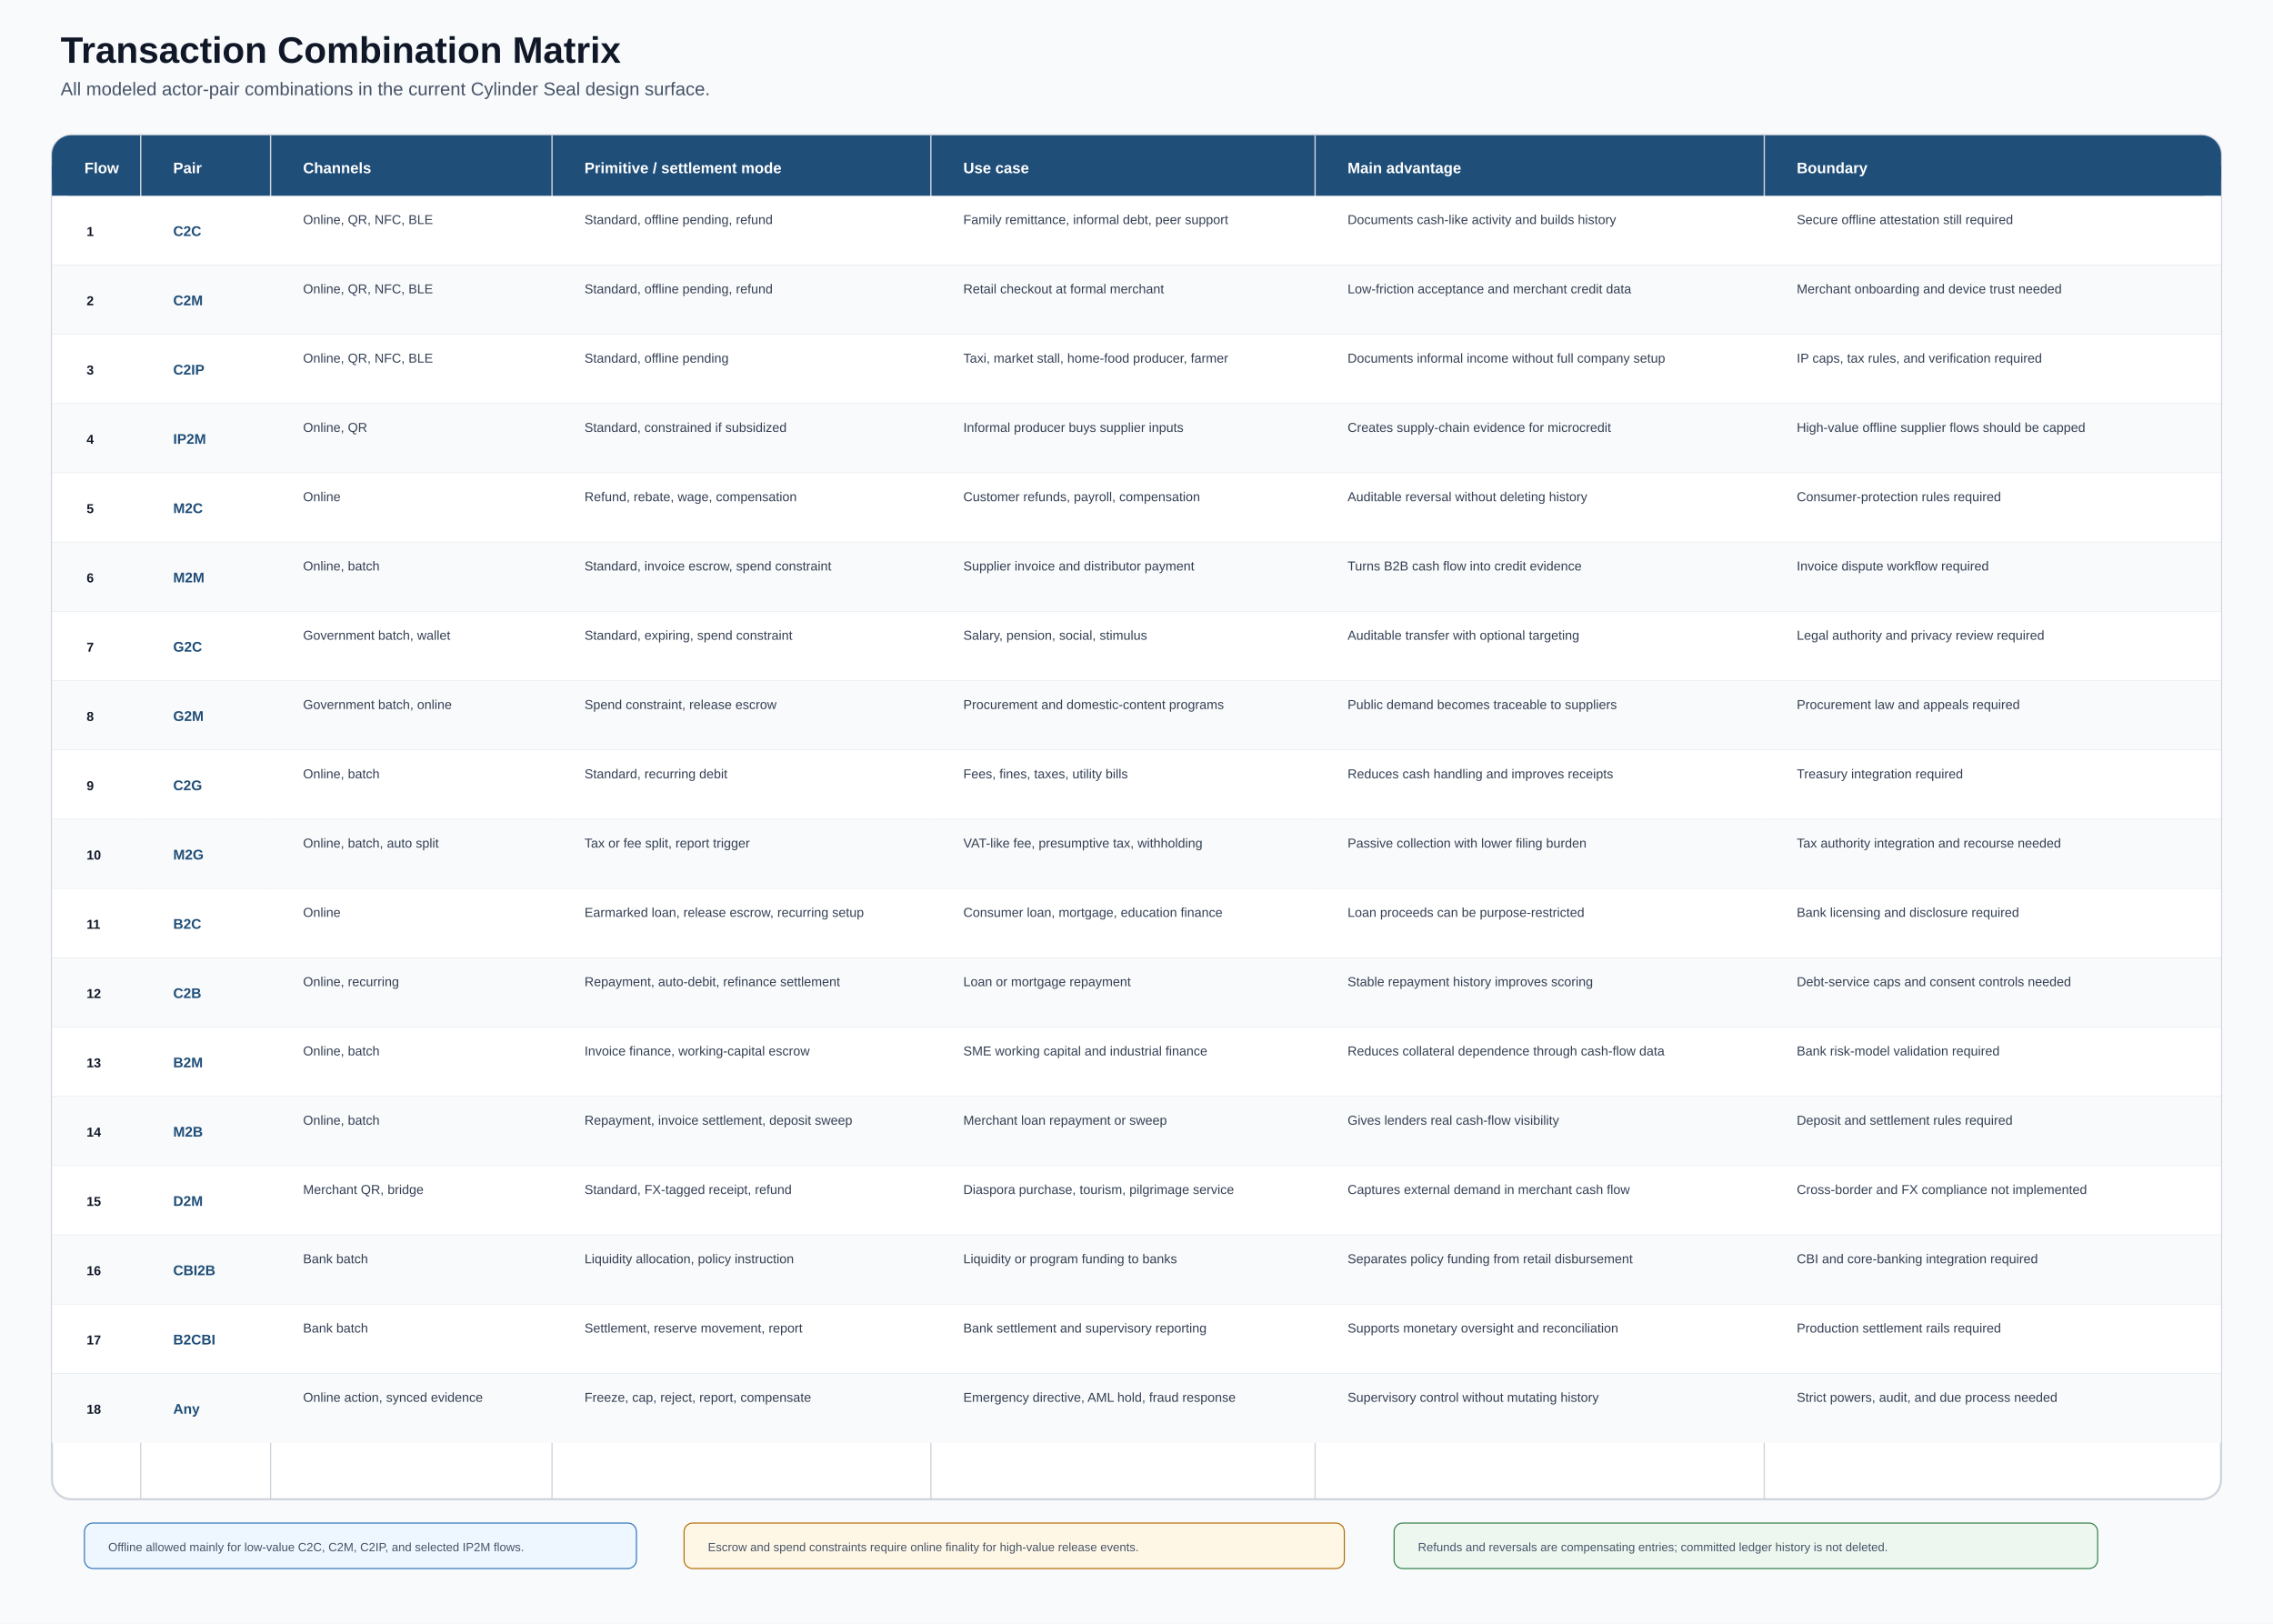
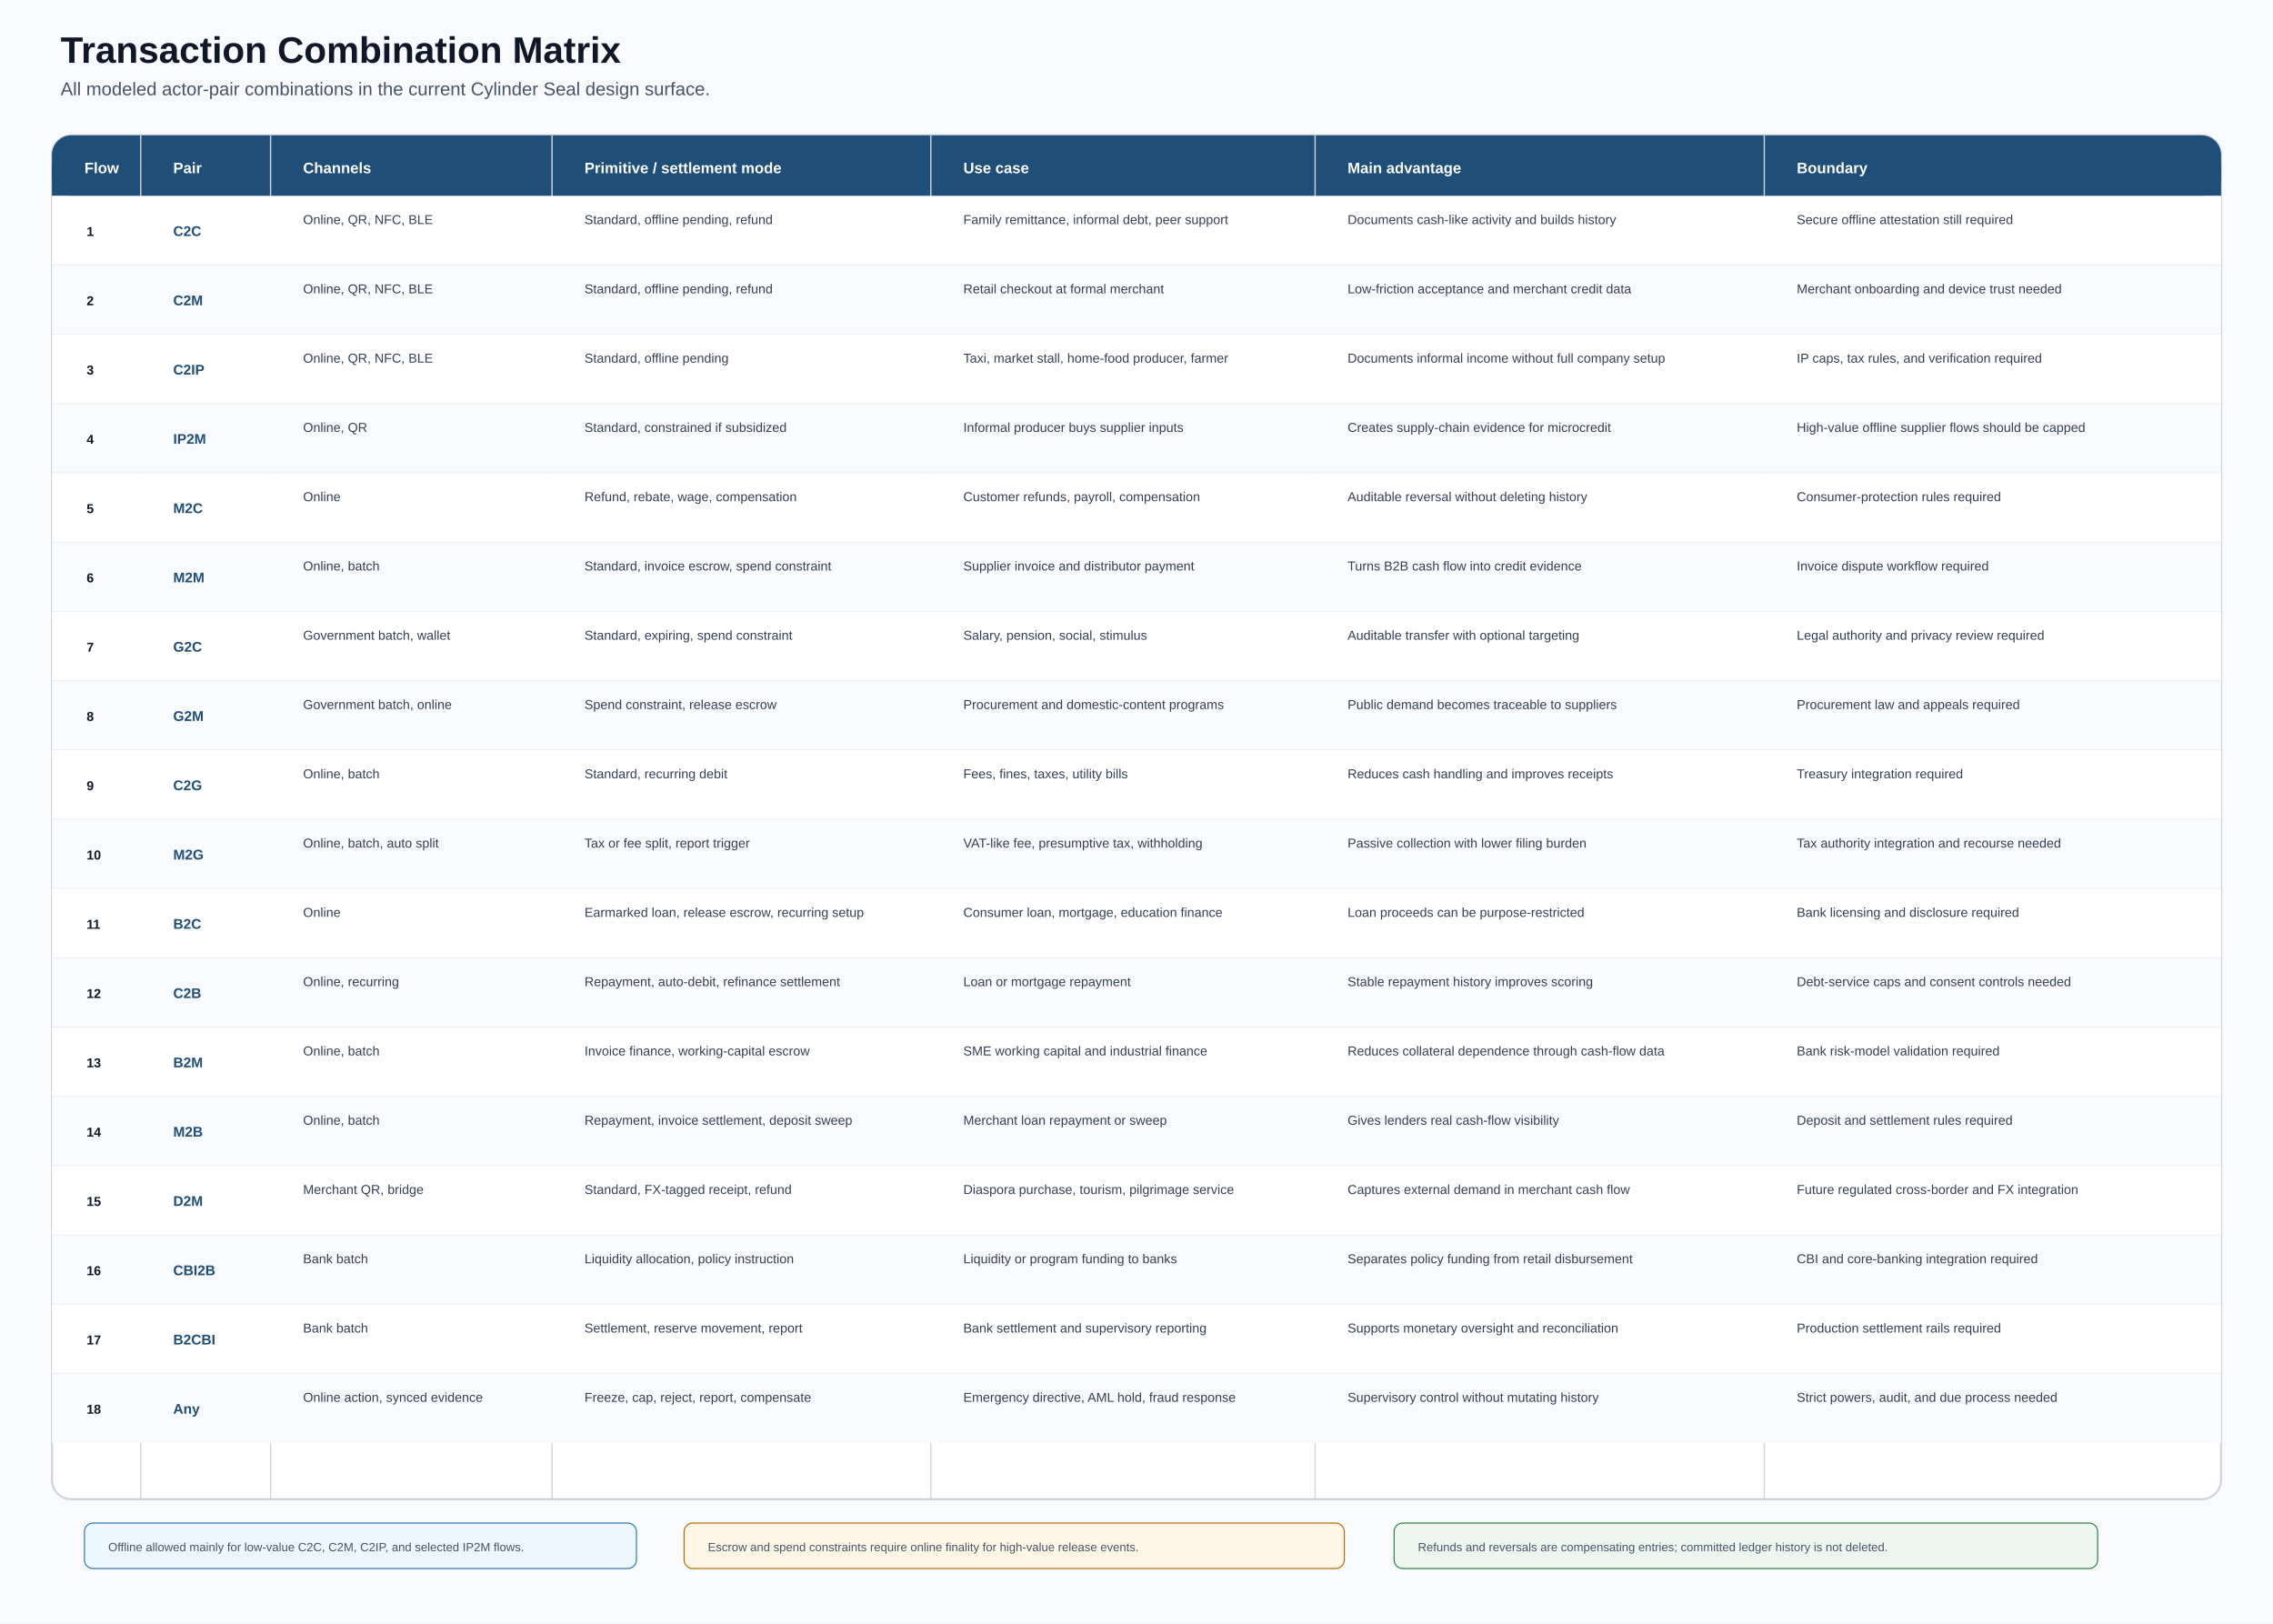
<svg xmlns="http://www.w3.org/2000/svg" width="2100" height="1500" viewBox="0 0 2100 1500" role="img" aria-labelledby="title desc">
  <defs>
    <style>
      .bg { fill: #f8fafc; }
      .title { font: 700 34px Arial, sans-serif; fill: #101828; }
      .subtitle { font: 400 17px Arial, sans-serif; fill: #475467; }
      .table { fill: #ffffff; stroke: #d0d5dd; stroke-width: 2; rx: 18; }
      .head { fill: #1f4e79; }
      .head-text { font: 700 14px Arial, sans-serif; fill: #ffffff; }
      .cell-text { font: 400 12px Arial, sans-serif; fill: #344054; }
      .flow { font: 700 12px Arial, sans-serif; fill: #101828; }
      .pair { font: 700 13px Arial, sans-serif; fill: #1f4e79; }
      .row-a { fill: #ffffff; }
      .row-b { fill: #f9fafb; }
      .line { stroke: #e4e7ec; stroke-width: 1; }
      .vline { stroke: #d0d5dd; stroke-width: 1.2; }
      .badge { fill: #edf7f0; stroke: #2f7d45; rx: 8; }
      .badge2 { fill: #fff7e6; stroke: #b26a00; rx: 8; }
      .badge3 { fill: #eef6ff; stroke: #2e73b8; rx: 8; }
      .small { font: 400 11px Arial, sans-serif; fill: #475467; }
    </style>
  </defs>
  <rect class="bg" width="2100" height="1500" />
  <text class="title" x="56" y="58">Transaction Combination Matrix</text>
  <text class="subtitle" x="56" y="88">All modeled actor-pair combinations in the current Cylinder Seal design surface.</text>
  <rect class="table" x="48" y="125" width="2004" height="1260" />
  <rect class="head" x="48" y="125" width="2004" height="56" rx="18" />
  <rect class="head" x="48" y="153" width="2004" height="28" />
  <text class="head-text" x="78" y="160">Flow</text>
  <text class="head-text" x="160" y="160">Pair</text>
  <text class="head-text" x="280" y="160">Channels</text>
  <text class="head-text" x="540" y="160">Primitive / settlement mode</text>
  <text class="head-text" x="890" y="160">Use case</text>
  <text class="head-text" x="1245" y="160">Main advantage</text>
  <text class="head-text" x="1660" y="160">Boundary</text>
  <line class="vline" x1="130" y1="125" x2="130" y2="1385" />
  <line class="vline" x1="250" y1="125" x2="250" y2="1385" />
  <line class="vline" x1="510" y1="125" x2="510" y2="1385" />
  <line class="vline" x1="860" y1="125" x2="860" y2="1385" />
  <line class="vline" x1="1215" y1="125" x2="1215" y2="1385" />
  <line class="vline" x1="1630" y1="125" x2="1630" y2="1385" />
  <g>
    <rect class="row-a" x="48" y="181" width="2004" height="64" />
    <text class="flow" x="80" y="218">1</text>
    <text class="pair" x="160" y="218">C2C</text>
    <text class="cell-text" x="280" y="207">Online, QR, NFC, BLE</text>
    <text class="cell-text" x="540" y="207">Standard, offline pending, refund</text>
    <text class="cell-text" x="890" y="207">Family remittance, informal debt, peer support</text>
    <text class="cell-text" x="1245" y="207">Documents cash-like activity and builds history</text>
    <text class="cell-text" x="1660" y="207">Secure offline attestation still required</text>
  </g>
  <line class="line" x1="48" y1="245" x2="2052" y2="245" />
  <g>
    <rect class="row-b" x="48" y="245" width="2004" height="64" />
    <text class="flow" x="80" y="282">2</text>
    <text class="pair" x="160" y="282">C2M</text>
    <text class="cell-text" x="280" y="271">Online, QR, NFC, BLE</text>
    <text class="cell-text" x="540" y="271">Standard, offline pending, refund</text>
    <text class="cell-text" x="890" y="271">Retail checkout at formal merchant</text>
    <text class="cell-text" x="1245" y="271">Low-friction acceptance and merchant credit data</text>
    <text class="cell-text" x="1660" y="271">Merchant onboarding and device trust needed</text>
  </g>
  <line class="line" x1="48" y1="309" x2="2052" y2="309" />
  <g>
    <rect class="row-a" x="48" y="309" width="2004" height="64" />
    <text class="flow" x="80" y="346">3</text>
    <text class="pair" x="160" y="346">C2IP</text>
    <text class="cell-text" x="280" y="335">Online, QR, NFC, BLE</text>
    <text class="cell-text" x="540" y="335">Standard, offline pending</text>
    <text class="cell-text" x="890" y="335">Taxi, market stall, home-food producer, farmer</text>
    <text class="cell-text" x="1245" y="335">Documents informal income without full company setup</text>
    <text class="cell-text" x="1660" y="335">IP caps, tax rules, and verification required</text>
  </g>
  <line class="line" x1="48" y1="373" x2="2052" y2="373" />
  <g>
    <rect class="row-b" x="48" y="373" width="2004" height="64" />
    <text class="flow" x="80" y="410">4</text>
    <text class="pair" x="160" y="410">IP2M</text>
    <text class="cell-text" x="280" y="399">Online, QR</text>
    <text class="cell-text" x="540" y="399">Standard, constrained if subsidized</text>
    <text class="cell-text" x="890" y="399">Informal producer buys supplier inputs</text>
    <text class="cell-text" x="1245" y="399">Creates supply-chain evidence for microcredit</text>
    <text class="cell-text" x="1660" y="399">High-value offline supplier flows should be capped</text>
  </g>
  <line class="line" x1="48" y1="437" x2="2052" y2="437" />
  <g>
    <rect class="row-a" x="48" y="437" width="2004" height="64" />
    <text class="flow" x="80" y="474">5</text>
    <text class="pair" x="160" y="474">M2C</text>
    <text class="cell-text" x="280" y="463">Online</text>
    <text class="cell-text" x="540" y="463">Refund, rebate, wage, compensation</text>
    <text class="cell-text" x="890" y="463">Customer refunds, payroll, compensation</text>
    <text class="cell-text" x="1245" y="463">Auditable reversal without deleting history</text>
    <text class="cell-text" x="1660" y="463">Consumer-protection rules required</text>
  </g>
  <line class="line" x1="48" y1="501" x2="2052" y2="501" />
  <g>
    <rect class="row-b" x="48" y="501" width="2004" height="64" />
    <text class="flow" x="80" y="538">6</text>
    <text class="pair" x="160" y="538">M2M</text>
    <text class="cell-text" x="280" y="527">Online, batch</text>
    <text class="cell-text" x="540" y="527">Standard, invoice escrow, spend constraint</text>
    <text class="cell-text" x="890" y="527">Supplier invoice and distributor payment</text>
    <text class="cell-text" x="1245" y="527">Turns B2B cash flow into credit evidence</text>
    <text class="cell-text" x="1660" y="527">Invoice dispute workflow required</text>
  </g>
  <line class="line" x1="48" y1="565" x2="2052" y2="565" />
  <g>
    <rect class="row-a" x="48" y="565" width="2004" height="64" />
    <text class="flow" x="80" y="602">7</text>
    <text class="pair" x="160" y="602">G2C</text>
    <text class="cell-text" x="280" y="591">Government batch, wallet</text>
    <text class="cell-text" x="540" y="591">Standard, expiring, spend constraint</text>
    <text class="cell-text" x="890" y="591">Salary, pension, social, stimulus</text>
    <text class="cell-text" x="1245" y="591">Auditable transfer with optional targeting</text>
    <text class="cell-text" x="1660" y="591">Legal authority and privacy review required</text>
  </g>
  <line class="line" x1="48" y1="629" x2="2052" y2="629" />
  <g>
    <rect class="row-b" x="48" y="629" width="2004" height="64" />
    <text class="flow" x="80" y="666">8</text>
    <text class="pair" x="160" y="666">G2M</text>
    <text class="cell-text" x="280" y="655">Government batch, online</text>
    <text class="cell-text" x="540" y="655">Spend constraint, release escrow</text>
    <text class="cell-text" x="890" y="655">Procurement and domestic-content programs</text>
    <text class="cell-text" x="1245" y="655">Public demand becomes traceable to suppliers</text>
    <text class="cell-text" x="1660" y="655">Procurement law and appeals required</text>
  </g>
  <line class="line" x1="48" y1="693" x2="2052" y2="693" />
  <g>
    <rect class="row-a" x="48" y="693" width="2004" height="64" />
    <text class="flow" x="80" y="730">9</text>
    <text class="pair" x="160" y="730">C2G</text>
    <text class="cell-text" x="280" y="719">Online, batch</text>
    <text class="cell-text" x="540" y="719">Standard, recurring debit</text>
    <text class="cell-text" x="890" y="719">Fees, fines, taxes, utility bills</text>
    <text class="cell-text" x="1245" y="719">Reduces cash handling and improves receipts</text>
    <text class="cell-text" x="1660" y="719">Treasury integration required</text>
  </g>
  <line class="line" x1="48" y1="757" x2="2052" y2="757" />
  <g>
    <rect class="row-b" x="48" y="757" width="2004" height="64" />
    <text class="flow" x="80" y="794">10</text>
    <text class="pair" x="160" y="794">M2G</text>
    <text class="cell-text" x="280" y="783">Online, batch, auto split</text>
    <text class="cell-text" x="540" y="783">Tax or fee split, report trigger</text>
    <text class="cell-text" x="890" y="783">VAT-like fee, presumptive tax, withholding</text>
    <text class="cell-text" x="1245" y="783">Passive collection with lower filing burden</text>
    <text class="cell-text" x="1660" y="783">Tax authority integration and recourse needed</text>
  </g>
  <line class="line" x1="48" y1="821" x2="2052" y2="821" />
  <g>
    <rect class="row-a" x="48" y="821" width="2004" height="64" />
    <text class="flow" x="80" y="858">11</text>
    <text class="pair" x="160" y="858">B2C</text>
    <text class="cell-text" x="280" y="847">Online</text>
    <text class="cell-text" x="540" y="847">Earmarked loan, release escrow, recurring setup</text>
    <text class="cell-text" x="890" y="847">Consumer loan, mortgage, education finance</text>
    <text class="cell-text" x="1245" y="847">Loan proceeds can be purpose-restricted</text>
    <text class="cell-text" x="1660" y="847">Bank licensing and disclosure required</text>
  </g>
  <line class="line" x1="48" y1="885" x2="2052" y2="885" />
  <g>
    <rect class="row-b" x="48" y="885" width="2004" height="64" />
    <text class="flow" x="80" y="922">12</text>
    <text class="pair" x="160" y="922">C2B</text>
    <text class="cell-text" x="280" y="911">Online, recurring</text>
    <text class="cell-text" x="540" y="911">Repayment, auto-debit, refinance settlement</text>
    <text class="cell-text" x="890" y="911">Loan or mortgage repayment</text>
    <text class="cell-text" x="1245" y="911">Stable repayment history improves scoring</text>
    <text class="cell-text" x="1660" y="911">Debt-service caps and consent controls needed</text>
  </g>
  <line class="line" x1="48" y1="949" x2="2052" y2="949" />
  <g>
    <rect class="row-a" x="48" y="949" width="2004" height="64" />
    <text class="flow" x="80" y="986">13</text>
    <text class="pair" x="160" y="986">B2M</text>
    <text class="cell-text" x="280" y="975">Online, batch</text>
    <text class="cell-text" x="540" y="975">Invoice finance, working-capital escrow</text>
    <text class="cell-text" x="890" y="975">SME working capital and industrial finance</text>
    <text class="cell-text" x="1245" y="975">Reduces collateral dependence through cash-flow data</text>
    <text class="cell-text" x="1660" y="975">Bank risk-model validation required</text>
  </g>
  <line class="line" x1="48" y1="1013" x2="2052" y2="1013" />
  <g>
    <rect class="row-b" x="48" y="1013" width="2004" height="64" />
    <text class="flow" x="80" y="1050">14</text>
    <text class="pair" x="160" y="1050">M2B</text>
    <text class="cell-text" x="280" y="1039">Online, batch</text>
    <text class="cell-text" x="540" y="1039">Repayment, invoice settlement, deposit sweep</text>
    <text class="cell-text" x="890" y="1039">Merchant loan repayment or sweep</text>
    <text class="cell-text" x="1245" y="1039">Gives lenders real cash-flow visibility</text>
    <text class="cell-text" x="1660" y="1039">Deposit and settlement rules required</text>
  </g>
  <line class="line" x1="48" y1="1077" x2="2052" y2="1077" />
  <g>
    <rect class="row-a" x="48" y="1077" width="2004" height="64" />
    <text class="flow" x="80" y="1114">15</text>
    <text class="pair" x="160" y="1114">D2M</text>
    <text class="cell-text" x="280" y="1103">Merchant QR, bridge</text>
    <text class="cell-text" x="540" y="1103">Standard, FX-tagged receipt, refund</text>
    <text class="cell-text" x="890" y="1103">Diaspora purchase, tourism, pilgrimage service</text>
    <text class="cell-text" x="1245" y="1103">Captures external demand in merchant cash flow</text>
-     <text class="cell-text" x="1660" y="1103">Cross-border and FX compliance not implemented</text>
+     <text class="cell-text" x="1660" y="1103">Future regulated cross-border and FX integration</text>
  </g>
  <line class="line" x1="48" y1="1141" x2="2052" y2="1141" />
  <g>
    <rect class="row-b" x="48" y="1141" width="2004" height="64" />
    <text class="flow" x="80" y="1178">16</text>
    <text class="pair" x="160" y="1178">CBI2B</text>
    <text class="cell-text" x="280" y="1167">Bank batch</text>
    <text class="cell-text" x="540" y="1167">Liquidity allocation, policy instruction</text>
    <text class="cell-text" x="890" y="1167">Liquidity or program funding to banks</text>
    <text class="cell-text" x="1245" y="1167">Separates policy funding from retail disbursement</text>
    <text class="cell-text" x="1660" y="1167">CBI and core-banking integration required</text>
  </g>
  <line class="line" x1="48" y1="1205" x2="2052" y2="1205" />
  <g>
    <rect class="row-a" x="48" y="1205" width="2004" height="64" />
    <text class="flow" x="80" y="1242">17</text>
    <text class="pair" x="160" y="1242">B2CBI</text>
    <text class="cell-text" x="280" y="1231">Bank batch</text>
    <text class="cell-text" x="540" y="1231">Settlement, reserve movement, report</text>
    <text class="cell-text" x="890" y="1231">Bank settlement and supervisory reporting</text>
    <text class="cell-text" x="1245" y="1231">Supports monetary oversight and reconciliation</text>
    <text class="cell-text" x="1660" y="1231">Production settlement rails required</text>
  </g>
  <line class="line" x1="48" y1="1269" x2="2052" y2="1269" />
  <g>
    <rect class="row-b" x="48" y="1269" width="2004" height="64" />
    <text class="flow" x="80" y="1306">18</text>
    <text class="pair" x="160" y="1306">Any</text>
    <text class="cell-text" x="280" y="1295">Online action, synced evidence</text>
    <text class="cell-text" x="540" y="1295">Freeze, cap, reject, report, compensate</text>
    <text class="cell-text" x="890" y="1295">Emergency directive, AML hold, fraud response</text>
    <text class="cell-text" x="1245" y="1295">Supervisory control without mutating history</text>
    <text class="cell-text" x="1660" y="1295">Strict powers, audit, and due process needed</text>
  </g>
  <rect class="badge3" x="78" y="1407" width="510" height="42" />
  <text class="small" x="100" y="1433">Offline allowed mainly for low-value C2C, C2M, C2IP, and selected IP2M flows.</text>
  <rect class="badge2" x="632" y="1407" width="610" height="42" />
  <text class="small" x="654" y="1433">Escrow and spend constraints require online finality for high-value release events.</text>
  <rect class="badge" x="1288" y="1407" width="650" height="42" />
  <text class="small" x="1310" y="1433">Refunds and reversals are compensating entries; committed ledger history is not deleted.</text>
</svg>
